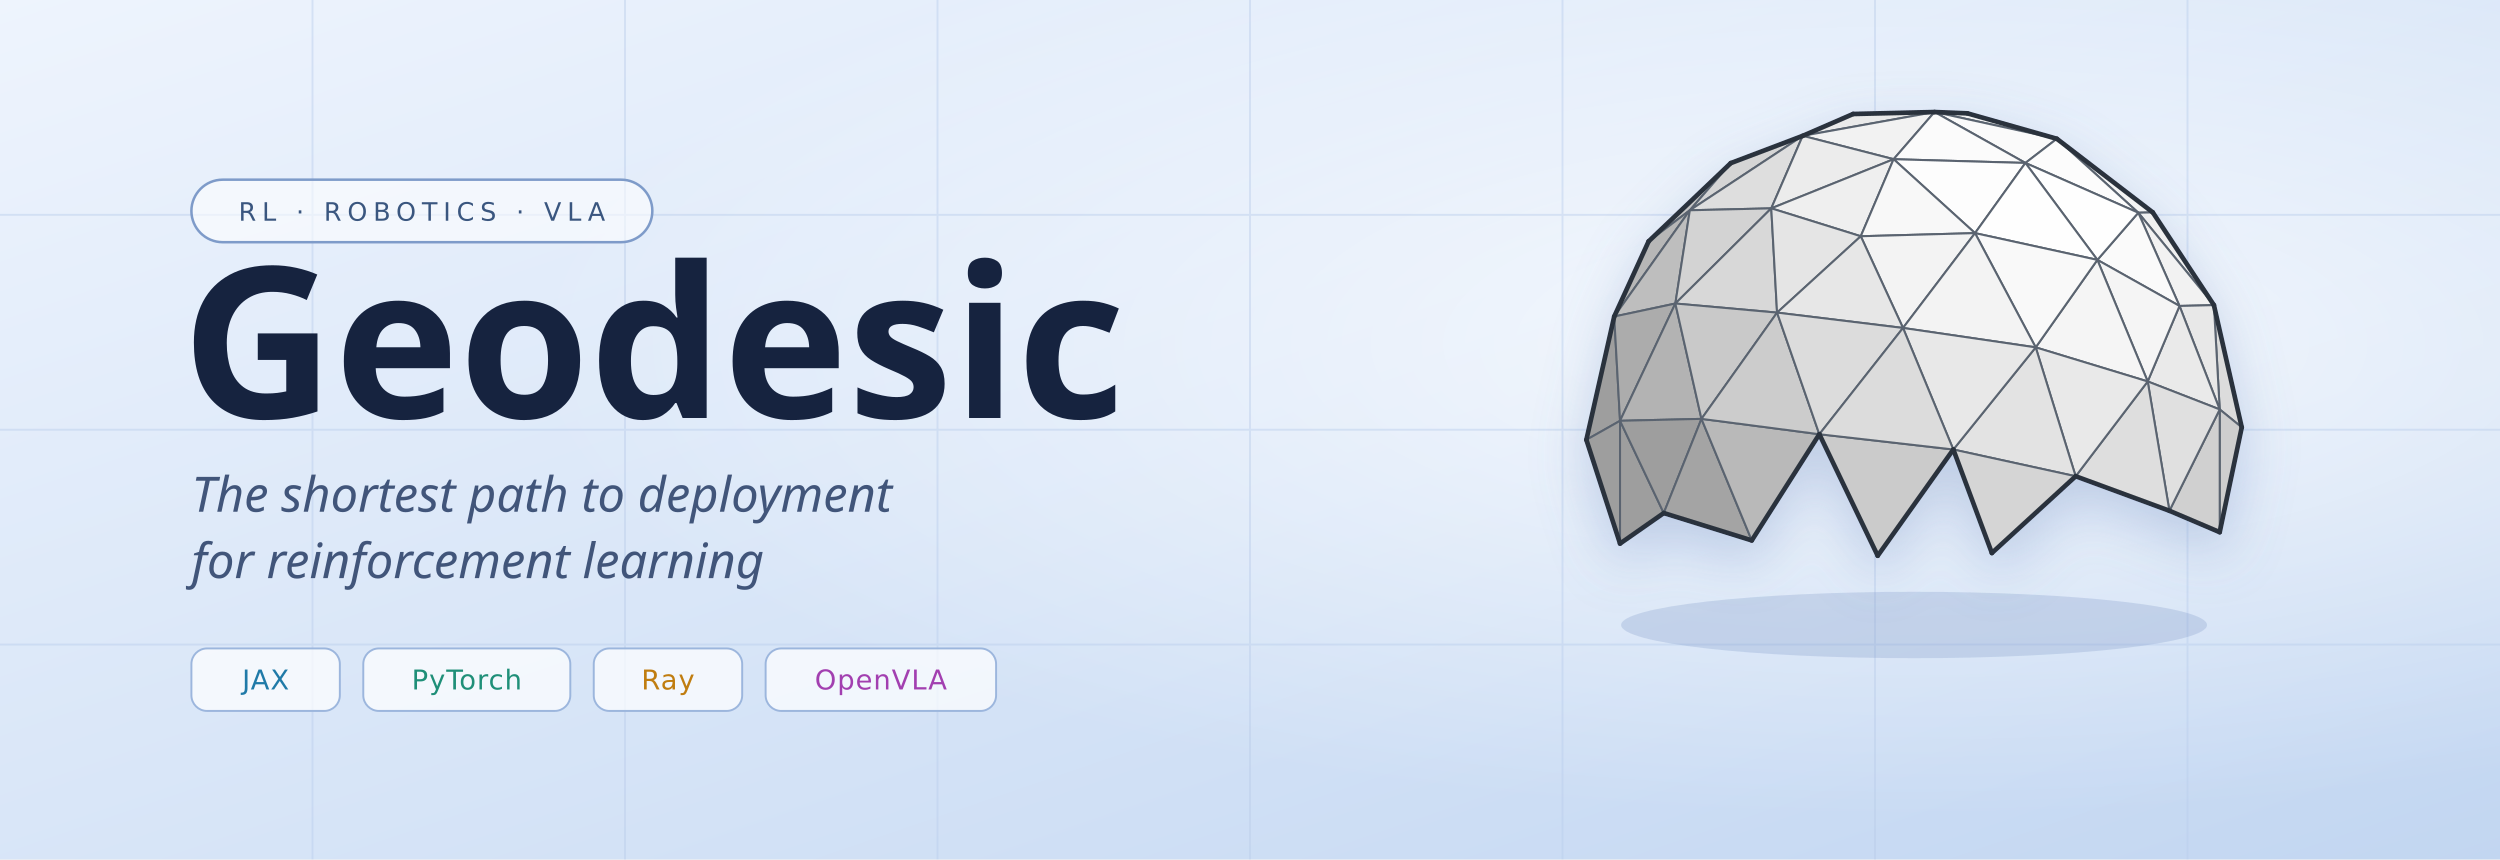
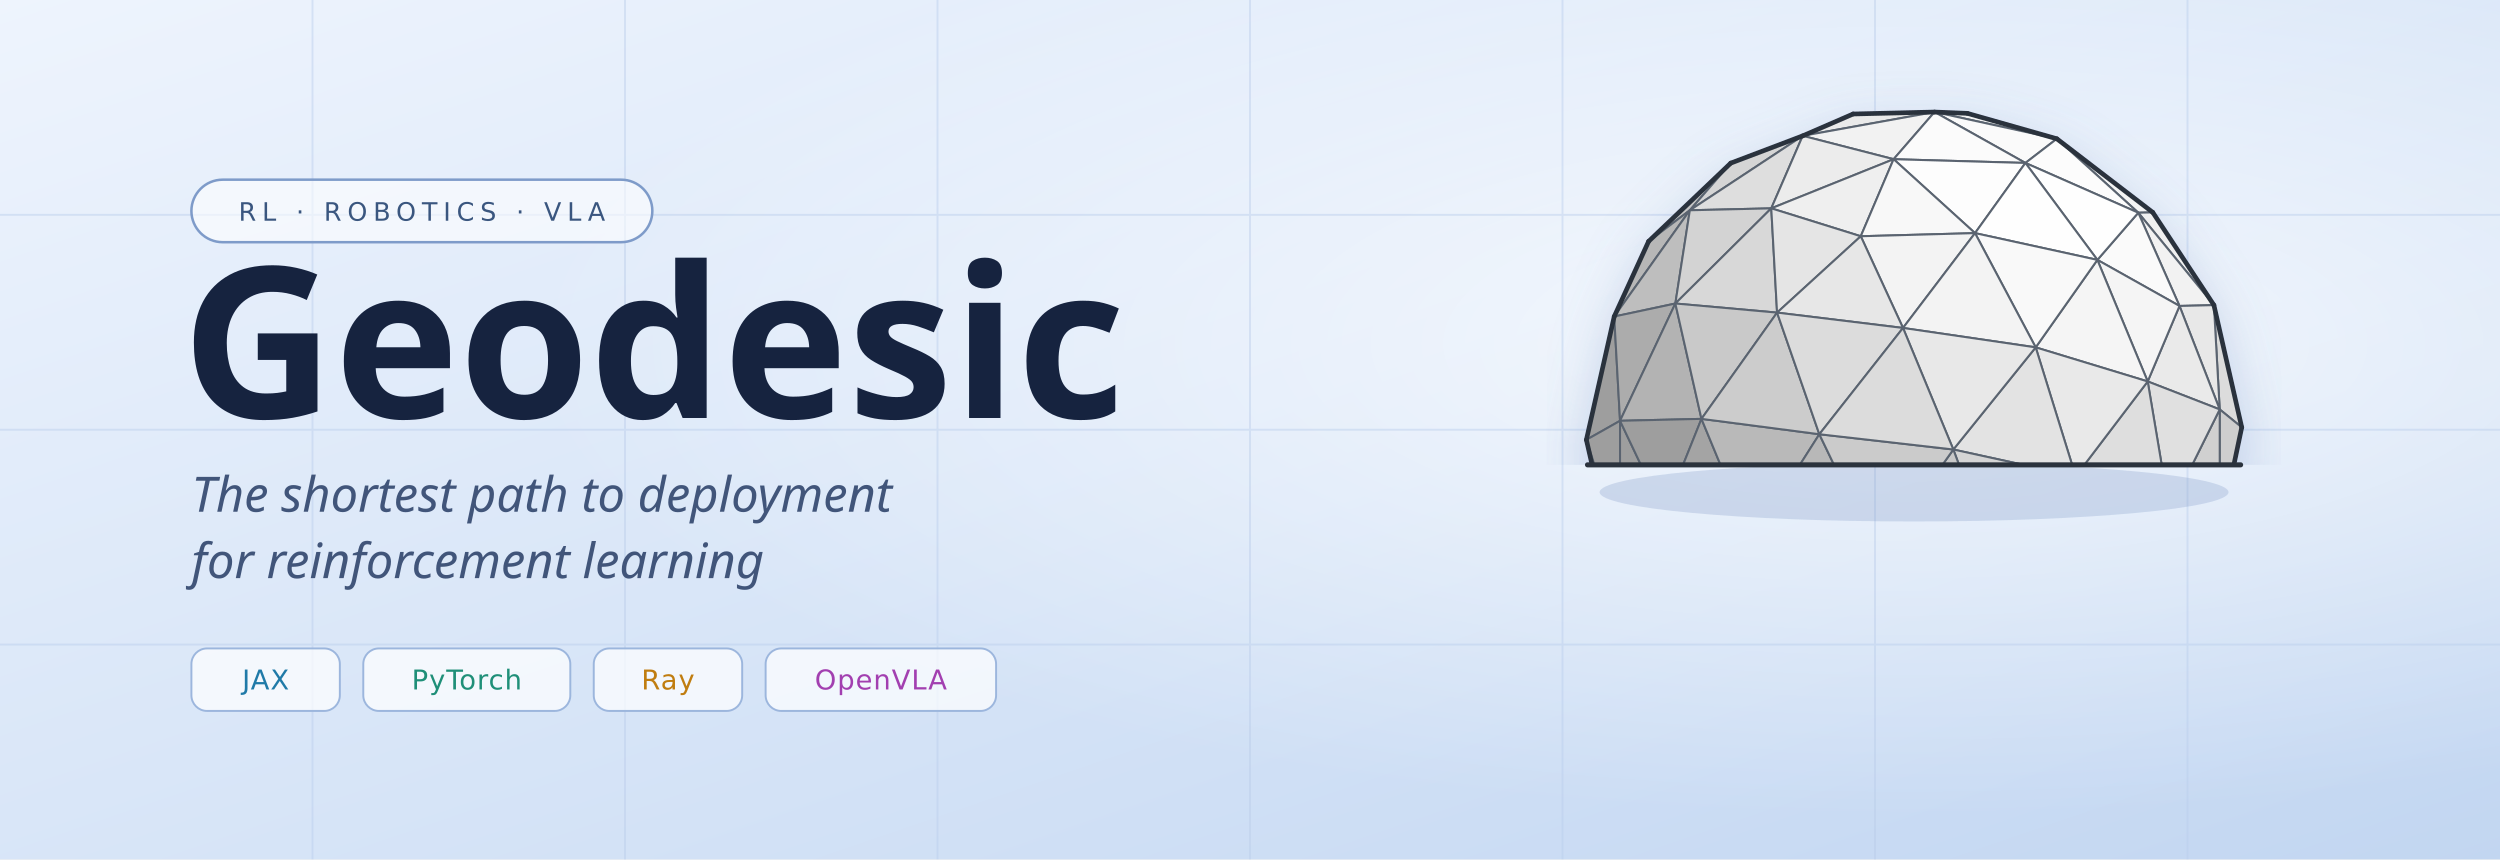
<svg xmlns="http://www.w3.org/2000/svg" width="1280" height="440" viewBox="0 0 1280 440">
  <defs>
    <linearGradient id="bg" x1="0" y1="0" x2="1" y2="1">
      <stop offset="0" stop-color="#eef4fd" />
      <stop offset="0.55" stop-color="#d6e4f7" />
      <stop offset="1" stop-color="#c2d6f1" />
    </linearGradient>
    <radialGradient id="halo" cx="0.76" cy="0.40" r="0.55">
      <stop offset="0" stop-color="#ffffff" stop-opacity="0.75" />
      <stop offset="1" stop-color="#ffffff" stop-opacity="0" />
    </radialGradient>
    <filter id="domeShadow" x="-30%" y="-30%" width="160%" height="160%">
      <feDropShadow dx="0" dy="10" stdDeviation="14" flood-color="#6f8bbf" flood-opacity="0.35" />
    </filter>
+     <clipPath id="domeClip">
+       <rect x="792.0" y="0" width="376.0" height="238.0" />
+     </clipPath>
  </defs>
  <rect width="1280" height="440" fill="url(#bg)" />
  <rect width="1280" height="440" fill="url(#halo)" />
  <g stroke="#b9ccea" stroke-width="1" opacity="0.45">
    <path d="M0 110 H1280 M0 220 H1280 M0 330 H1280" />
    <path d="M160 0 V440 M320 0 V440 M480 0 V440 M640 0 V440 M800 0 V440 M960 0 V440 M1120 0 V440" />
  </g>
-   <ellipse cx="980" cy="320" rx="150" ry="17" fill="#7e98c6" opacity="0.28" />
-   <g filter="url(#domeShadow)">
+   <ellipse cx="980" cy="252" rx="161" ry="15" fill="#7e98c6" opacity="0.28" />
+   <g filter="url(#domeShadow)" clip-path="url(#domeClip)">
    <path d="M 1007.29,58.03 L 1053.11,71.06 L 990.48,57.36 Z" fill="#f3f3f3" stroke="#5a6470" stroke-width="1.05" stroke-linejoin="round" />
    <path d="M 865.20,107.66 L 844.09,123.57 L 886.15,83.51 Z" fill="#c4c4c4" stroke="#5a6470" stroke-width="1.05" stroke-linejoin="round" />
    <path d="M 1102.22,108.74 L 1094.80,108.91 L 1053.11,71.06 Z" fill="#f4f4f4" stroke="#5a6470" stroke-width="1.05" stroke-linejoin="round" />
+     <path d="M 829.46,278.31 L 826.48,287.78 L 812.22,225.19 Z" fill="#9e9e9e" stroke="#5a6470" stroke-width="1.05" stroke-linejoin="round" />
    <path d="M 1133.52,156.22 L 1094.80,108.91 L 1102.22,108.74 Z" fill="#f0f0f0" stroke="#5a6470" stroke-width="1.05" stroke-linejoin="round" />
    <path d="M 922.99,69.55 L 948.79,58.36 L 990.48,57.36 Z" fill="#eaeaea" stroke="#5a6470" stroke-width="1.05" stroke-linejoin="round" />
+     <path d="M 829.46,278.31 L 857.78,335.26 L 826.48,287.78 Z" fill="#9e9e9e" stroke="#5a6470" stroke-width="1.05" stroke-linejoin="round" />
    <path d="M 826.48,162.06 L 844.09,123.57 L 865.20,107.66 Z" fill="#b7b7b7" stroke="#5a6470" stroke-width="1.05" stroke-linejoin="round" />
    <path d="M 1147.78,218.81 L 1136.49,209.62 L 1133.52,156.22 Z" fill="#dcdcdc" stroke="#5a6470" stroke-width="1.05" stroke-linejoin="round" />
    <path d="M 865.20,107.66 L 886.15,83.51 L 922.99,69.55 Z" fill="#d5d5d5" stroke="#5a6470" stroke-width="1.05" stroke-linejoin="round" />
    <path d="M 1147.78,218.81 L 1136.49,272.48 L 1136.49,209.62 Z" fill="#cecece" stroke="#5a6470" stroke-width="1.05" stroke-linejoin="round" />
+     <path d="M 1136.49,272.48 L 1115.91,320.43 L 1099.62,321.02 Z" fill="#ababab" stroke="#5a6470" stroke-width="1.05" stroke-linejoin="round" />
    <path d="M 829.46,215.45 L 812.22,225.19 L 826.48,162.06 Z" fill="#9e9e9e" stroke="#5a6470" stroke-width="1.05" stroke-linejoin="round" />
    <path d="M 1053.11,71.06 L 1037.01,83.43 L 990.48,57.36 Z" fill="#fafafa" stroke="#5a6470" stroke-width="1.05" stroke-linejoin="round" />
    <path d="M 829.46,278.31 L 812.22,225.19 L 829.46,215.45 Z" fill="#9e9e9e" stroke="#5a6470" stroke-width="1.05" stroke-linejoin="round" />
    <path d="M 1053.11,71.06 L 1094.80,108.91 L 1037.01,83.43 Z" fill="#fcfcfc" stroke="#5a6470" stroke-width="1.05" stroke-linejoin="round" />
    <path d="M 1133.52,156.22 L 1115.91,156.65 L 1094.80,108.91 Z" fill="#f2f2f2" stroke="#5a6470" stroke-width="1.05" stroke-linejoin="round" />
    <path d="M 1133.52,156.22 L 1136.49,209.62 L 1115.91,156.65 Z" fill="#e8e8e8" stroke="#5a6470" stroke-width="1.05" stroke-linejoin="round" />
+     <path d="M 871.15,316.16 L 857.78,335.26 L 829.46,278.31 Z" fill="#9e9e9e" stroke="#5a6470" stroke-width="1.05" stroke-linejoin="round" />
    <path d="M 969.52,81.51 L 922.99,69.55 L 990.48,57.36 Z" fill="#f2f2f2" stroke="#5a6470" stroke-width="1.05" stroke-linejoin="round" />
    <path d="M 826.48,162.06 L 865.20,107.66 L 857.78,155.40 Z" fill="#bebebe" stroke="#5a6470" stroke-width="1.05" stroke-linejoin="round" />
    <path d="M 906.89,106.67 L 865.20,107.66 L 922.99,69.55 Z" fill="#dedede" stroke="#5a6470" stroke-width="1.05" stroke-linejoin="round" />
    <path d="M 1136.49,209.62 L 1136.49,272.48 L 1110.74,261.52 Z" fill="#d0d0d0" stroke="#5a6470" stroke-width="1.05" stroke-linejoin="round" />
+     <path d="M 1136.49,272.48 L 1099.62,321.02 L 1110.74,261.52 Z" fill="#bebebe" stroke="#5a6470" stroke-width="1.05" stroke-linejoin="round" />
    <path d="M 990.48,57.36 L 1037.01,83.43 L 969.52,81.51 Z" fill="#fbfbfb" stroke="#5a6470" stroke-width="1.05" stroke-linejoin="round" />
    <path d="M 829.46,215.45 L 826.48,162.06 L 857.78,155.40 Z" fill="#acacac" stroke="#5a6470" stroke-width="1.05" stroke-linejoin="round" />
    <path d="M 851.84,262.69 L 829.46,278.31 L 829.46,215.45 Z" fill="#9e9e9e" stroke="#5a6470" stroke-width="1.05" stroke-linejoin="round" />
    <path d="M 1094.80,108.91 L 1115.91,156.65 L 1073.85,133.06 Z" fill="#fafafa" stroke="#5a6470" stroke-width="1.05" stroke-linejoin="round" />
    <path d="M 1094.80,108.91 L 1073.85,133.06 L 1037.01,83.43 Z" fill="#fefefe" stroke="#5a6470" stroke-width="1.05" stroke-linejoin="round" />
    <path d="M 906.89,106.67 L 922.99,69.55 L 969.52,81.51 Z" fill="#ececec" stroke="#5a6470" stroke-width="1.05" stroke-linejoin="round" />
+     <path d="M 851.84,262.69 L 871.15,316.16 L 829.46,278.31 Z" fill="#9e9e9e" stroke="#5a6470" stroke-width="1.05" stroke-linejoin="round" />
    <path d="M 857.78,155.40 L 865.20,107.66 L 906.89,106.67 Z" fill="#d3d3d3" stroke="#5a6470" stroke-width="1.05" stroke-linejoin="round" />
    <path d="M 1115.91,156.65 L 1136.49,209.62 L 1099.62,195.30 Z" fill="#eaeaea" stroke="#5a6470" stroke-width="1.05" stroke-linejoin="round" />
    <path d="M 1136.49,209.62 L 1110.74,261.52 L 1099.62,195.30 Z" fill="#e0e0e0" stroke="#5a6470" stroke-width="1.05" stroke-linejoin="round" />
+     <path d="M 1110.74,261.52 L 1099.62,321.02 L 1062.74,306.71 Z" fill="#bcbcbc" stroke="#5a6470" stroke-width="1.05" stroke-linejoin="round" />
    <path d="M 829.46,215.45 L 857.78,155.40 L 871.15,214.46 Z" fill="#b3b3b3" stroke="#5a6470" stroke-width="1.05" stroke-linejoin="round" />
    <path d="M 1099.62,195.30 L 1073.85,133.06 L 1115.91,156.65 Z" fill="#f5f5f5" stroke="#5a6470" stroke-width="1.05" stroke-linejoin="round" />
    <path d="M 1037.01,83.43 L 1011.21,119.36 L 969.52,81.51 Z" fill="#fdfdfd" stroke="#5a6470" stroke-width="1.05" stroke-linejoin="round" />
    <path d="M 851.84,262.69 L 829.46,215.45 L 871.15,214.46 Z" fill="#9e9e9e" stroke="#5a6470" stroke-width="1.05" stroke-linejoin="round" />
    <path d="M 1037.01,83.43 L 1073.85,133.06 L 1011.21,119.36 Z" fill="#fefefe" stroke="#5a6470" stroke-width="1.05" stroke-linejoin="round" />
    <path d="M 952.71,120.96 L 906.89,106.67 L 969.52,81.51 Z" fill="#efefef" stroke="#5a6470" stroke-width="1.05" stroke-linejoin="round" />
+     <path d="M 851.84,262.69 L 896.91,276.70 L 871.15,316.16 Z" fill="#9e9e9e" stroke="#5a6470" stroke-width="1.05" stroke-linejoin="round" />
    <path d="M 857.78,155.40 L 906.89,106.67 L 909.86,160.06 Z" fill="#d8d8d8" stroke="#5a6470" stroke-width="1.05" stroke-linejoin="round" />
+     <path d="M 896.91,276.70 L 931.50,333.49 L 871.15,316.16 Z" fill="#9e9e9e" stroke="#5a6470" stroke-width="1.05" stroke-linejoin="round" />
    <path d="M 969.52,81.51 L 1011.21,119.36 L 952.71,120.96 Z" fill="#f8f8f8" stroke="#5a6470" stroke-width="1.05" stroke-linejoin="round" />
    <path d="M 1099.62,195.30 L 1110.74,261.52 L 1062.74,243.85 Z" fill="#dedede" stroke="#5a6470" stroke-width="1.05" stroke-linejoin="round" />
    <path d="M 871.15,214.46 L 857.78,155.40 L 909.86,160.06 Z" fill="#c9c9c9" stroke="#5a6470" stroke-width="1.05" stroke-linejoin="round" />
+     <path d="M 1110.74,261.52 L 1062.74,306.71 L 1062.74,243.85 Z" fill="#cdcdcd" stroke="#5a6470" stroke-width="1.05" stroke-linejoin="round" />
    <path d="M 851.84,262.69 L 871.15,214.46 L 896.91,276.70 Z" fill="#a4a4a4" stroke="#5a6470" stroke-width="1.05" stroke-linejoin="round" />
    <path d="M 909.86,160.06 L 906.89,106.67 L 952.71,120.96 Z" fill="#e5e5e5" stroke="#5a6470" stroke-width="1.05" stroke-linejoin="round" />
    <path d="M 1042.27,177.85 L 1073.85,133.06 L 1099.62,195.30 Z" fill="#f5f5f5" stroke="#5a6470" stroke-width="1.05" stroke-linejoin="round" />
    <path d="M 1042.27,177.85 L 1011.21,119.36 L 1073.85,133.06 Z" fill="#f9f9f9" stroke="#5a6470" stroke-width="1.05" stroke-linejoin="round" />
+     <path d="M 1000.10,331.86 L 1019.84,283.14 L 1062.74,306.71 Z" fill="#b1b1b1" stroke="#5a6470" stroke-width="1.05" stroke-linejoin="round" />
+     <path d="M 896.91,276.70 L 961.39,284.55 L 931.50,333.49 Z" fill="#9e9e9e" stroke="#5a6470" stroke-width="1.05" stroke-linejoin="round" />
    <path d="M 1062.74,243.85 L 1042.27,177.85 L 1099.62,195.30 Z" fill="#e9e9e9" stroke="#5a6470" stroke-width="1.05" stroke-linejoin="round" />
+     <path d="M 1062.74,243.85 L 1062.74,306.71 L 1019.84,283.14 Z" fill="#c9c9c9" stroke="#5a6470" stroke-width="1.05" stroke-linejoin="round" />
    <path d="M 974.34,167.91 L 952.71,120.96 L 1011.21,119.36 Z" fill="#f3f3f3" stroke="#5a6470" stroke-width="1.05" stroke-linejoin="round" />
    <path d="M 871.15,214.46 L 931.50,222.33 L 896.91,276.70 Z" fill="#b9b9b9" stroke="#5a6470" stroke-width="1.05" stroke-linejoin="round" />
    <path d="M 871.15,214.46 L 909.86,160.06 L 931.50,222.33 Z" fill="#cccccc" stroke="#5a6470" stroke-width="1.05" stroke-linejoin="round" />
    <path d="M 909.86,160.06 L 952.71,120.96 L 974.34,167.91 Z" fill="#e7e7e7" stroke="#5a6470" stroke-width="1.05" stroke-linejoin="round" />
+     <path d="M 961.39,284.55 L 1019.84,283.14 L 1000.10,331.86 Z" fill="#b0b0b0" stroke="#5a6470" stroke-width="1.05" stroke-linejoin="round" />
    <path d="M 974.34,167.91 L 1011.21,119.36 L 1042.27,177.85 Z" fill="#f3f3f3" stroke="#5a6470" stroke-width="1.05" stroke-linejoin="round" />
+     <path d="M 896.91,276.70 L 931.50,222.33 L 961.39,284.55 Z" fill="#b8b8b8" stroke="#5a6470" stroke-width="1.05" stroke-linejoin="round" />
    <path d="M 909.86,160.06 L 974.34,167.91 L 931.50,222.33 Z" fill="#dcdcdc" stroke="#5a6470" stroke-width="1.05" stroke-linejoin="round" />
    <path d="M 1000.10,230.15 L 1042.27,177.85 L 1062.74,243.85 Z" fill="#e3e3e3" stroke="#5a6470" stroke-width="1.05" stroke-linejoin="round" />
    <path d="M 1019.84,283.14 L 1000.10,230.15 L 1062.74,243.85 Z" fill="#d5d5d5" stroke="#5a6470" stroke-width="1.05" stroke-linejoin="round" />
+     <path d="M 961.39,284.55 L 1000.10,230.15 L 1019.84,283.14 Z" fill="#c8c8c8" stroke="#5a6470" stroke-width="1.05" stroke-linejoin="round" />
    <path d="M 1000.10,230.15 L 974.34,167.91 L 1042.27,177.85 Z" fill="#e8e8e8" stroke="#5a6470" stroke-width="1.05" stroke-linejoin="round" />
    <path d="M 931.50,222.33 L 1000.10,230.15 L 961.39,284.55 Z" fill="#cbcbcb" stroke="#5a6470" stroke-width="1.05" stroke-linejoin="round" />
    <path d="M 931.50,222.33 L 974.34,167.91 L 1000.10,230.15 Z" fill="#dcdcdc" stroke="#5a6470" stroke-width="1.05" stroke-linejoin="round" />
    <g stroke="#2b333d" stroke-width="2.4" stroke-linecap="round" fill="none">
      <line x1="1007.29" y1="58.03" x2="1053.11" y2="71.06" />
      <line x1="990.48" y1="57.36" x2="1007.29" y2="58.03" />
      <line x1="844.09" y1="123.57" x2="886.15" y2="83.51" />
      <line x1="1053.11" y1="71.06" x2="1102.22" y2="108.74" />
+       <line x1="812.22" y1="225.19" x2="826.48" y2="287.78" />
      <line x1="1102.22" y1="108.74" x2="1133.52" y2="156.22" />
      <line x1="922.99" y1="69.55" x2="948.79" y2="58.36" />
      <line x1="948.79" y1="58.36" x2="990.48" y2="57.36" />
+       <line x1="826.48" y1="287.78" x2="857.78" y2="335.26" />
      <line x1="826.48" y1="162.06" x2="844.09" y2="123.57" />
      <line x1="1133.52" y1="156.22" x2="1147.78" y2="218.81" />
      <line x1="886.15" y1="83.51" x2="922.99" y2="69.55" />
      <line x1="1136.49" y1="272.48" x2="1147.78" y2="218.81" />
+       <line x1="1115.91" y1="320.43" x2="1136.49" y2="272.48" />
+       <line x1="1099.62" y1="321.02" x2="1115.91" y2="320.43" />
      <line x1="812.22" y1="225.19" x2="826.48" y2="162.06" />
-       <line x1="812.22" y1="225.19" x2="829.46" y2="278.31" />
-       <line x1="1110.74" y1="261.52" x2="1136.49" y2="272.48" />
-       <line x1="829.46" y1="278.31" x2="851.84" y2="262.69" />
-       <line x1="1062.74" y1="243.85" x2="1110.74" y2="261.52" />
-       <line x1="851.84" y1="262.69" x2="896.91" y2="276.70" />
-       <line x1="896.91" y1="276.70" x2="931.50" y2="222.33" />
-       <line x1="1000.10" y1="230.15" x2="1019.84" y2="283.14" />
-       <line x1="1019.84" y1="283.14" x2="1062.74" y2="243.85" />
-       <line x1="961.39" y1="284.55" x2="1000.10" y2="230.15" />
-       <line x1="931.50" y1="222.33" x2="961.39" y2="284.55" />
+       <line x1="857.78" y1="335.26" x2="871.15" y2="316.17" />
+       <line x1="1062.74" y1="306.71" x2="1099.62" y2="321.02" />
+       <line x1="871.15" y1="316.17" x2="931.50" y2="333.49" />
+       <line x1="1000.10" y1="331.86" x2="1062.74" y2="306.71" />
+       <line x1="931.50" y1="333.49" x2="961.39" y2="284.55" />
+       <line x1="961.39" y1="284.55" x2="1000.10" y2="331.86" />
    </g>
  </g>
+   <line x1="812.8" y1="238.0" x2="1147.2" y2="238.0" stroke="#2b333d" stroke-width="2.6" stroke-linecap="round" />
  <g transform="translate(96 0)" font-family="Lora">
    <g transform="translate(2 92)">
      <rect x="0" y="0" width="236" height="32" rx="16" fill="#ffffff" fill-opacity="0.55" stroke="#7e9bc9" stroke-width="1.3" />
      <text x="118" y="21" text-anchor="middle" fill="#3a567f" font-size="13" letter-spacing="3" font-family="DejaVu Sans">RL · ROBOTICS · VLA</text>
    </g>
    <text x="-3" y="214" fill="#16233f" font-size="108" font-weight="bold">Geodesic</text>
    <text x="2" y="262" fill="#41557a" font-size="25" font-style="italic">The shortest path to deployment</text>
    <text x="2" y="296" fill="#41557a" font-size="25" font-style="italic">for reinforcement learning</text>
    <g transform="translate(2 332)" font-family="DejaVu Sans" font-size="14" letter-spacing="0.5">
      <g>
        <rect width="76" height="32" rx="8" fill="#ffffff" fill-opacity="0.7" stroke="#9cb6dd" />
        <text x="38" y="21" text-anchor="middle" fill="#1f7aa8">JAX</text>
      </g>
      <g transform="translate(88 0)">
        <rect width="106" height="32" rx="8" fill="#ffffff" fill-opacity="0.7" stroke="#9cb6dd" />
        <text x="53" y="21" text-anchor="middle" fill="#1f8f78">PyTorch</text>
      </g>
      <g transform="translate(206 0)">
        <rect width="76" height="32" rx="8" fill="#ffffff" fill-opacity="0.7" stroke="#9cb6dd" />
        <text x="38" y="21" text-anchor="middle" fill="#c07d10">Ray</text>
      </g>
      <g transform="translate(294 0)">
        <rect width="118" height="32" rx="8" fill="#ffffff" fill-opacity="0.7" stroke="#9cb6dd" />
        <text x="59" y="21" text-anchor="middle" fill="#a23fb0">OpenVLA</text>
      </g>
    </g>
  </g>
</svg>
